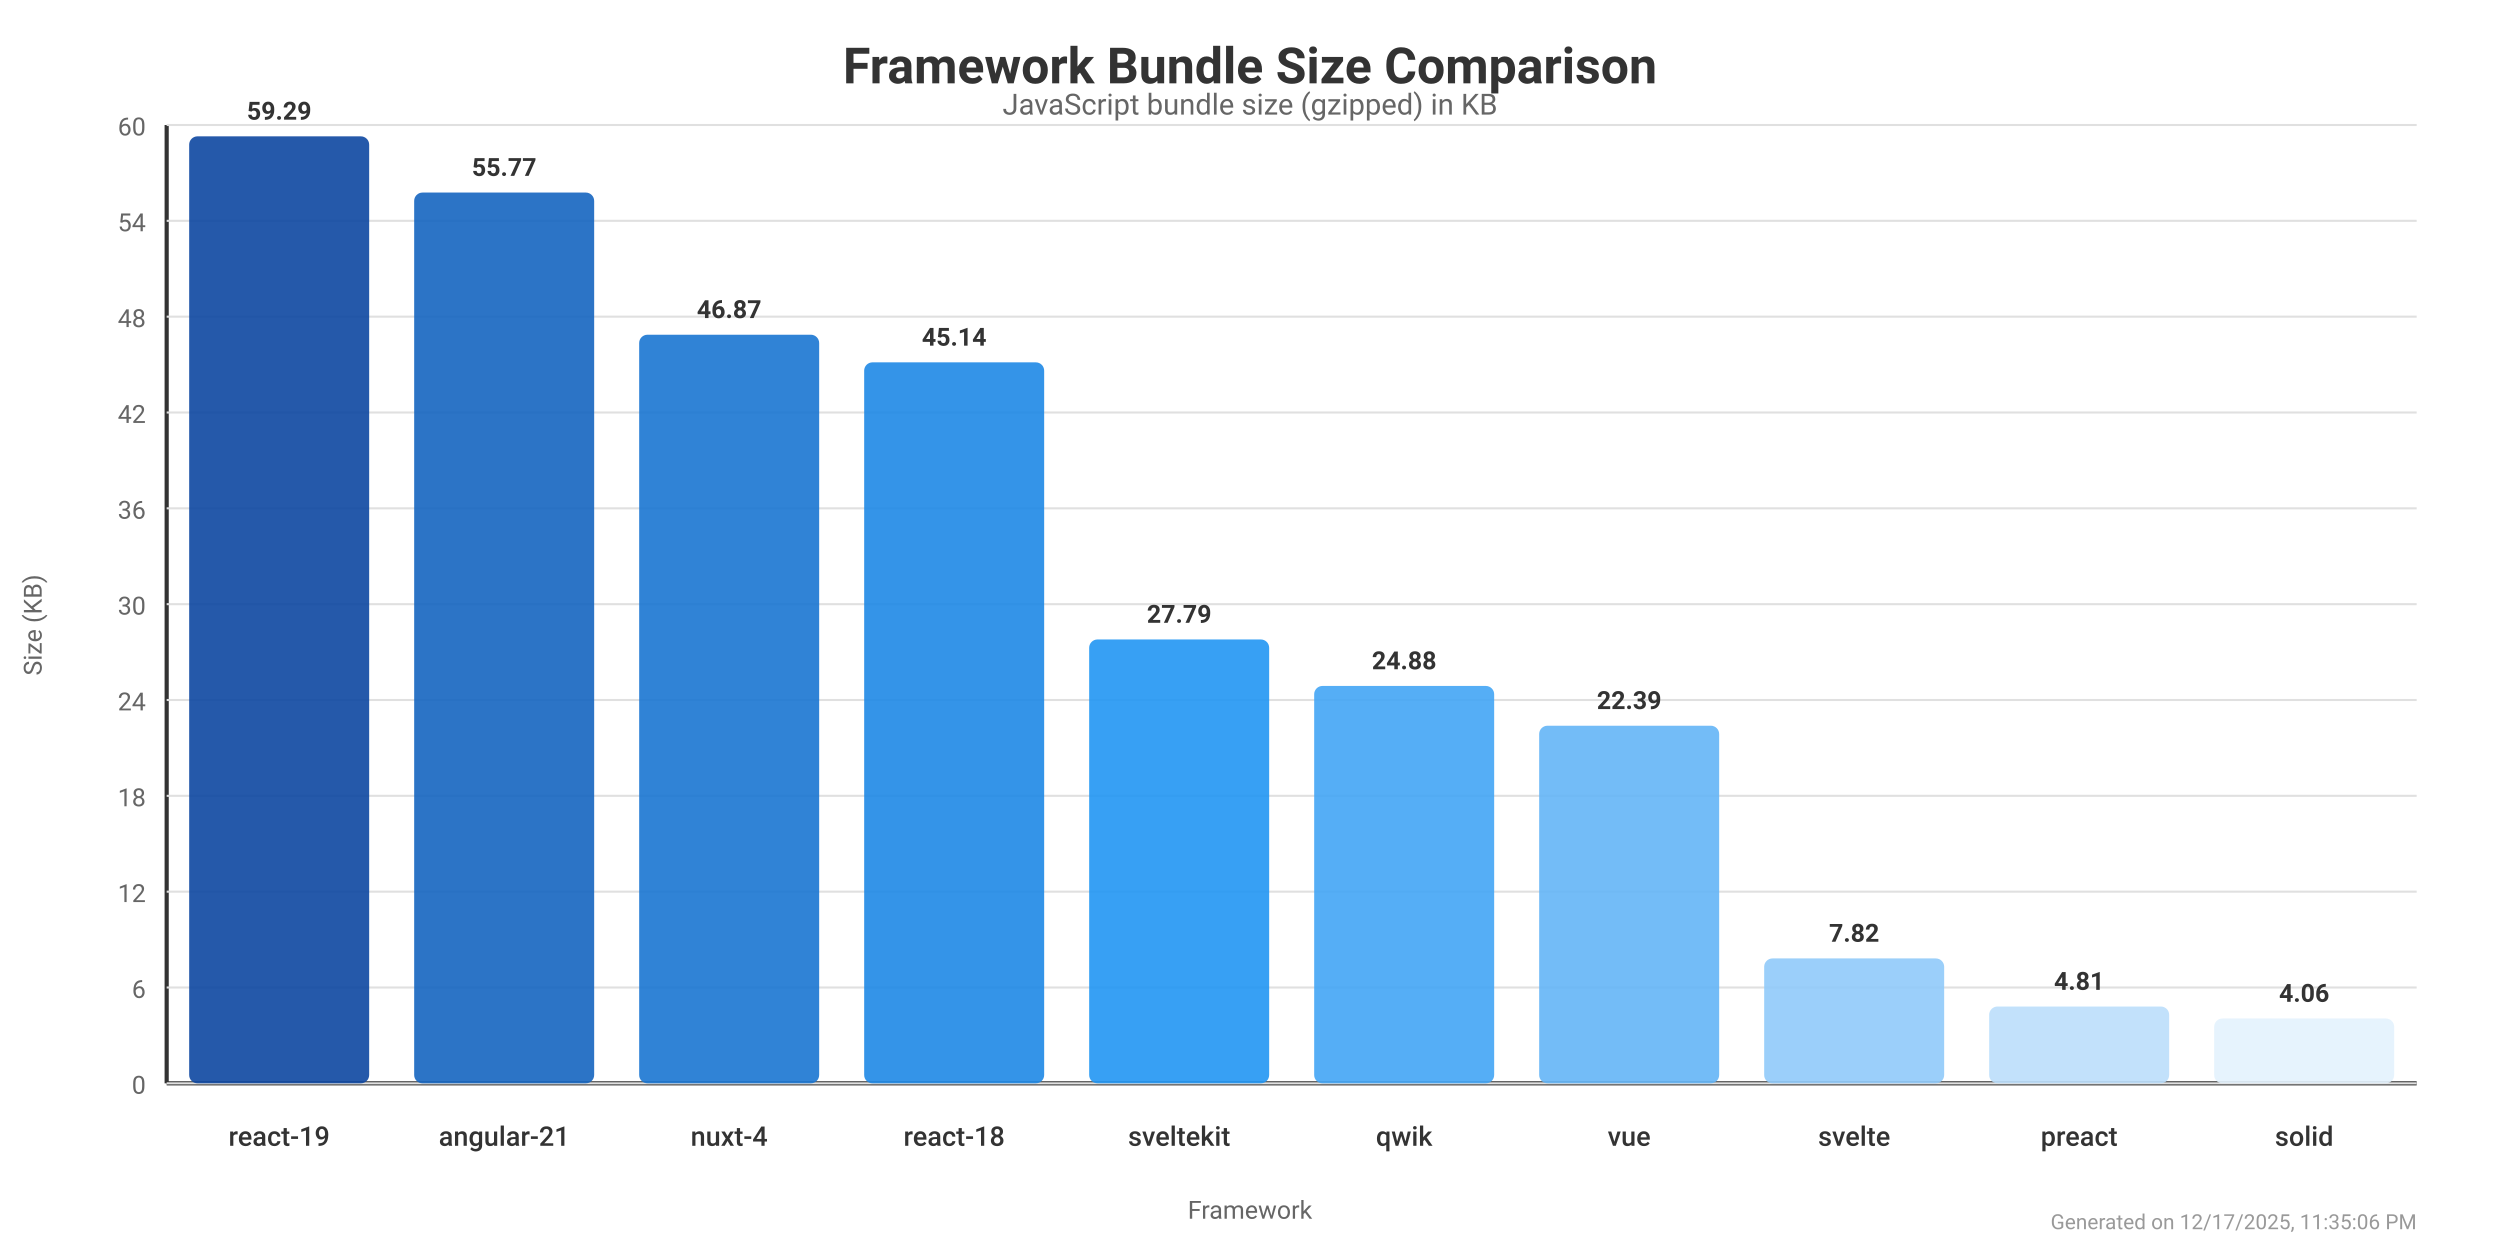
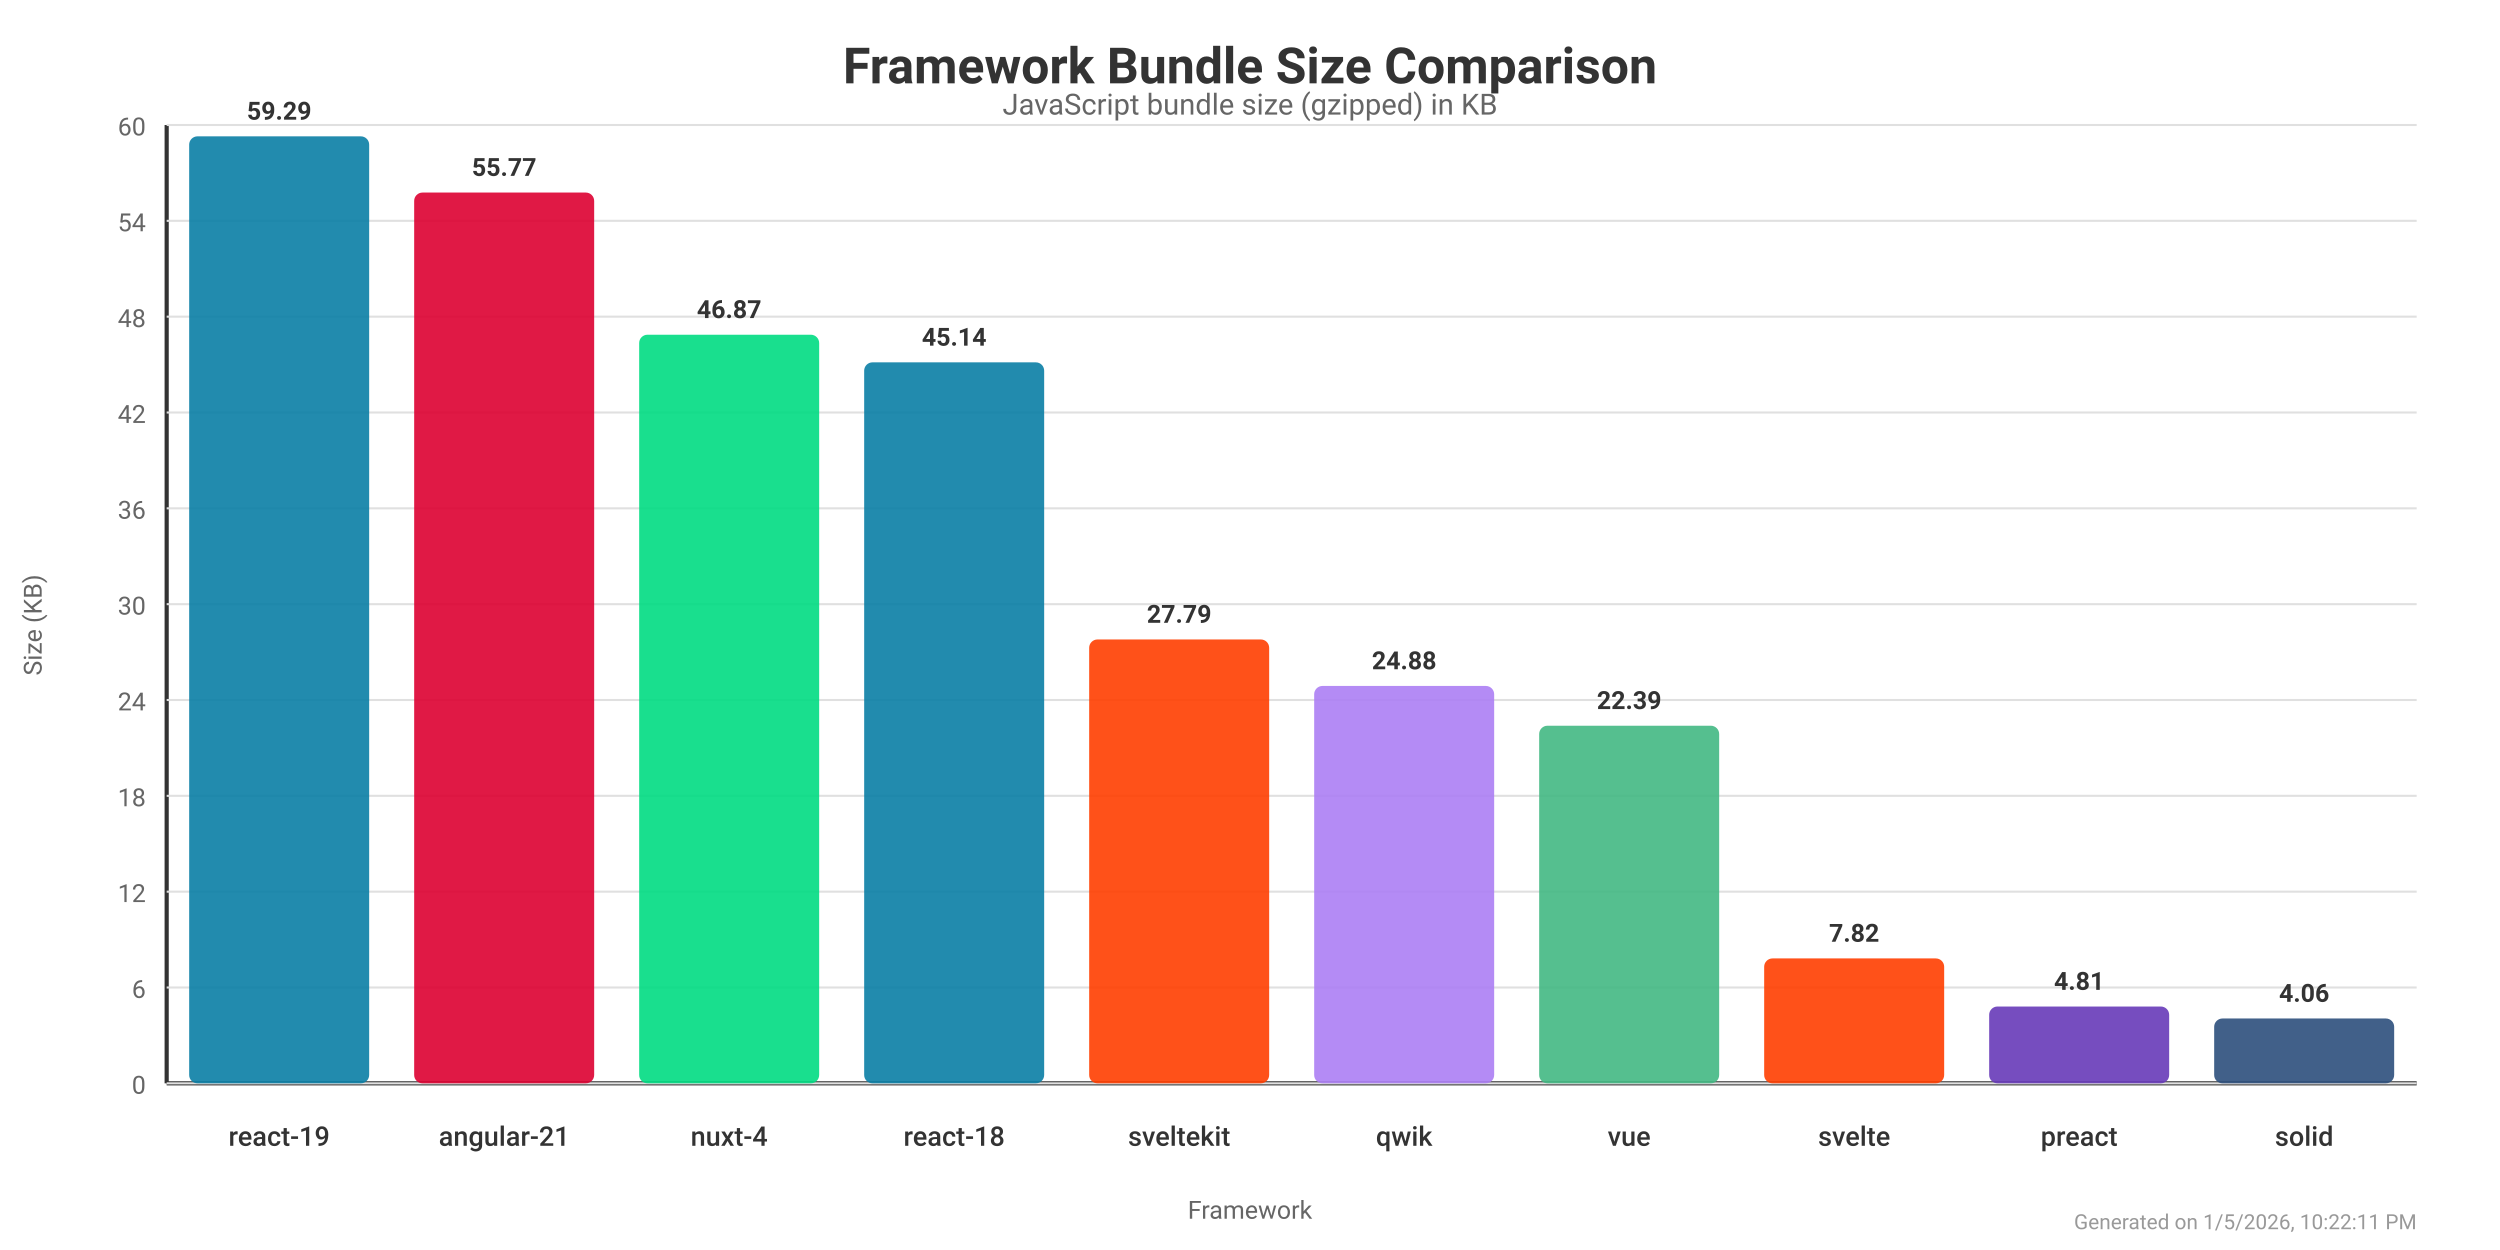
<svg xmlns="http://www.w3.org/2000/svg" viewBox="0 0 1200 600" width="1200" height="600">
  <defs>
    <style>
      * { font-family: -apple-system, BlinkMacSystemFont, 'Segoe UI', Roboto, Oxygen, Ubuntu, Cantarell, sans-serif; }
      .title { font-size: 24px; font-weight: bold; fill: #333; }
      .subtitle { font-size: 14px; fill: #666; }
      .label { font-size: 12px; fill: #333; }
      .axis-label { font-size: 12px; fill: #666; }
      .grid-line { stroke: #e0e0e0; stroke-width: 1; }
      .axis { stroke: #333; stroke-width: 2; }
      .bar-label { font-size: 13px; fill: #333; font-weight: 500; }
      .value-label { font-size: 12px; fill: #333; font-weight: bold; }
    </style>
  </defs>
  <rect width="1200" height="600" fill="#ffffff" />
  <text x="600" y="40" text-anchor="middle" class="title">Framework Bundle Size Comparison</text>
  <text x="600" y="55" text-anchor="middle" class="subtitle">JavaScript bundle size (gzipped) in KB</text>
  <line x1="80" y1="60" x2="80" y2="520" class="axis" />
  <line x1="80" y1="520" x2="1160" y2="520" class="axis" />
  <line x1="80" y1="520" x2="1160" y2="520" class="grid-line" />
  <text x="70" y="525" text-anchor="end" class="axis-label">0</text>
  <line x1="80" y1="474" x2="1160" y2="474" class="grid-line" />
  <text x="70" y="479" text-anchor="end" class="axis-label">6</text>
  <line x1="80" y1="428" x2="1160" y2="428" class="grid-line" />
  <text x="70" y="433" text-anchor="end" class="axis-label">12</text>
  <line x1="80" y1="382" x2="1160" y2="382" class="grid-line" />
  <text x="70" y="387" text-anchor="end" class="axis-label">18</text>
  <line x1="80" y1="336" x2="1160" y2="336" class="grid-line" />
  <text x="70" y="341" text-anchor="end" class="axis-label">24</text>
  <line x1="80" y1="290" x2="1160" y2="290" class="grid-line" />
  <text x="70" y="295" text-anchor="end" class="axis-label">30</text>
  <line x1="80" y1="244" x2="1160" y2="244" class="grid-line" />
  <text x="70" y="249" text-anchor="end" class="axis-label">36</text>
  <line x1="80" y1="198" x2="1160" y2="198" class="grid-line" />
  <text x="70" y="203" text-anchor="end" class="axis-label">42</text>
  <line x1="80" y1="152" x2="1160" y2="152" class="grid-line" />
  <text x="70" y="157" text-anchor="end" class="axis-label">48</text>
  <line x1="80" y1="106" x2="1160" y2="106" class="grid-line" />
  <text x="70" y="111" text-anchor="end" class="axis-label">54</text>
  <line x1="80" y1="60" x2="1160" y2="60" class="grid-line" />
  <text x="70" y="65" text-anchor="end" class="axis-label">60</text>
  <text x="20" y="300" text-anchor="middle" transform="rotate(-90 20 300)" class="axis-label">Size (KB)</text>
-   <rect x="90.8" y="65.443" width="86.4" height="454.557" fill="#0d47a1" opacity="0.9" rx="4" />
+   <rect x="90.8" y="65.443" width="86.4" height="454.557" fill="#0A7EA5" opacity="0.9" rx="4" />
  <text x="134" y="57.443" text-anchor="middle" class="value-label">59.29</text>
-   <rect x="198.8" y="92.43" width="86.4" height="427.57" fill="#1565c0" opacity="0.9" rx="4" />
+   <rect x="198.8" y="92.43" width="86.4" height="427.57" fill="#DD0031" opacity="0.9" rx="4" />
  <text x="242" y="84.43" text-anchor="middle" class="value-label">55.77</text>
-   <rect x="306.8" y="160.663" width="86.4" height="359.337" fill="#1976d2" opacity="0.9" rx="4" />
+   <rect x="306.8" y="160.663" width="86.4" height="359.337" fill="#00DC82" opacity="0.9" rx="4" />
  <text x="350" y="152.663" text-anchor="middle" class="value-label">46.87</text>
-   <rect x="414.8" y="173.927" width="86.4" height="346.073" fill="#1e88e5" opacity="0.9" rx="4" />
+   <rect x="414.8" y="173.927" width="86.4" height="346.073" fill="#0A7EA5" opacity="0.9" rx="4" />
  <text x="458" y="165.927" text-anchor="middle" class="value-label">45.14</text>
-   <rect x="522.8" y="306.943" width="86.4" height="213.057" fill="#2196f3" opacity="0.9" rx="4" />
+   <rect x="522.8" y="306.943" width="86.4" height="213.057" fill="#FF3E00" opacity="0.9" rx="4" />
  <text x="566" y="298.943" text-anchor="middle" class="value-label">27.79</text>
-   <rect x="630.8" y="329.253" width="86.4" height="190.747" fill="#42a5f5" opacity="0.9" rx="4" />
+   <rect x="630.8" y="329.253" width="86.4" height="190.747" fill="#AC7EF4" opacity="0.9" rx="4" />
  <text x="674" y="321.253" text-anchor="middle" class="value-label">24.88</text>
-   <rect x="738.8" y="348.343" width="86.4" height="171.657" fill="#64b5f6" opacity="0.9" rx="4" />
+   <rect x="738.8" y="348.343" width="86.4" height="171.657" fill="#42B883" opacity="0.9" rx="4" />
  <text x="782" y="340.343" text-anchor="middle" class="value-label">22.39</text>
-   <rect x="846.8" y="460.047" width="86.4" height="59.953" fill="#90caf9" opacity="0.9" rx="4" />
+   <rect x="846.8" y="460.047" width="86.4" height="59.953" fill="#FF3E00" opacity="0.9" rx="4" />
  <text x="890" y="452.047" text-anchor="middle" class="value-label">7.82</text>
-   <rect x="954.8" y="483.123" width="86.4" height="36.877" fill="#bbdefb" opacity="0.9" rx="4" />
+   <rect x="954.8" y="483.123" width="86.4" height="36.877" fill="#673AB8" opacity="0.9" rx="4" />
  <text x="998" y="475.123" text-anchor="middle" class="value-label">4.81</text>
-   <rect x="1062.8" y="488.873" width="86.4" height="31.127" fill="#e3f2fd" opacity="0.9" rx="4" />
+   <rect x="1062.8" y="488.873" width="86.4" height="31.127" fill="#2C4F7C" opacity="0.9" rx="4" />
  <text x="1106" y="480.873" text-anchor="middle" class="value-label">4.06</text>
  <text x="134" y="550" text-anchor="middle" class="bar-label">react-19</text>
  <text x="242" y="550" text-anchor="middle" class="bar-label">angular-21</text>
  <text x="350" y="550" text-anchor="middle" class="bar-label">nuxt-4</text>
  <text x="458" y="550" text-anchor="middle" class="bar-label">react-18</text>
  <text x="566" y="550" text-anchor="middle" class="bar-label">sveltekit</text>
  <text x="674" y="550" text-anchor="middle" class="bar-label">qwik</text>
  <text x="782" y="550" text-anchor="middle" class="bar-label">vue</text>
  <text x="890" y="550" text-anchor="middle" class="bar-label">svelte</text>
  <text x="998" y="550" text-anchor="middle" class="bar-label">preact</text>
  <text x="1106" y="550" text-anchor="middle" class="bar-label">solid</text>
  <text x="600" y="585" text-anchor="middle" class="axis-label">Framework</text>
-   <text x="1160" y="590" text-anchor="end" font-size="10" fill="#999">Generated on 12/17/2025, 11:35:06 PM</text>
+   <text x="1160" y="590" text-anchor="end" font-size="10" fill="#999">Generated on 1/5/2026, 10:22:11 PM</text>
</svg>
